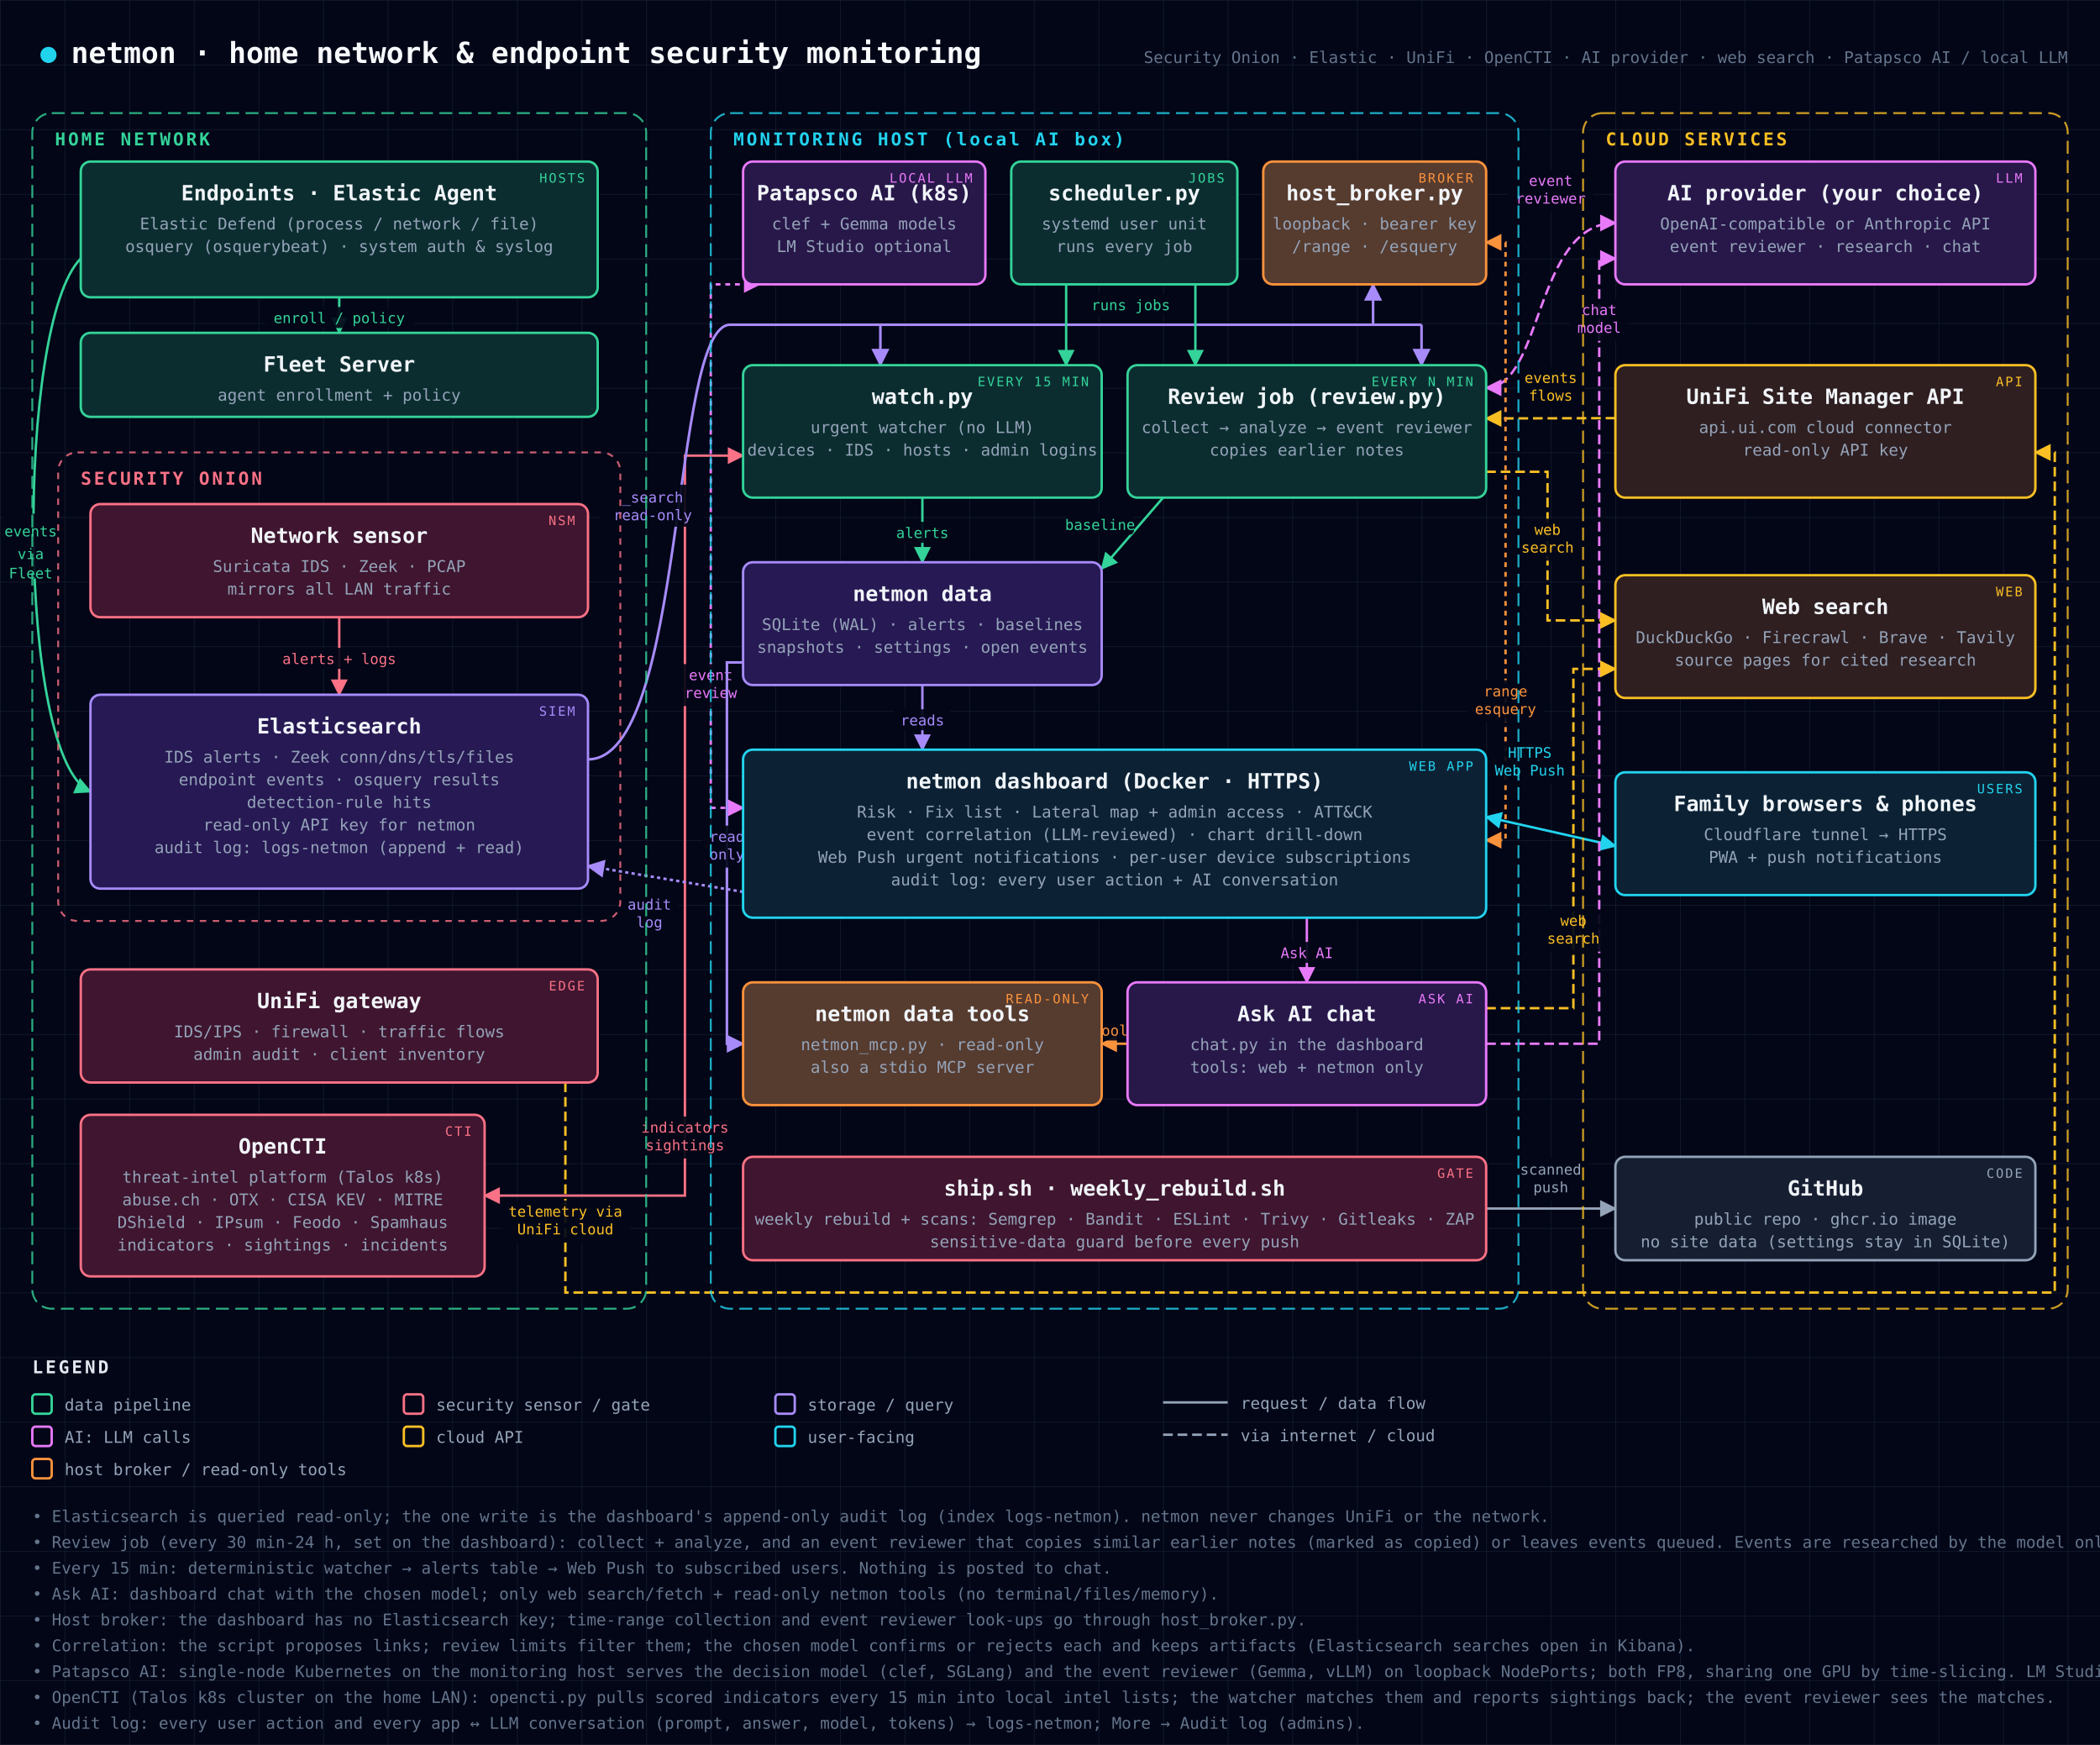
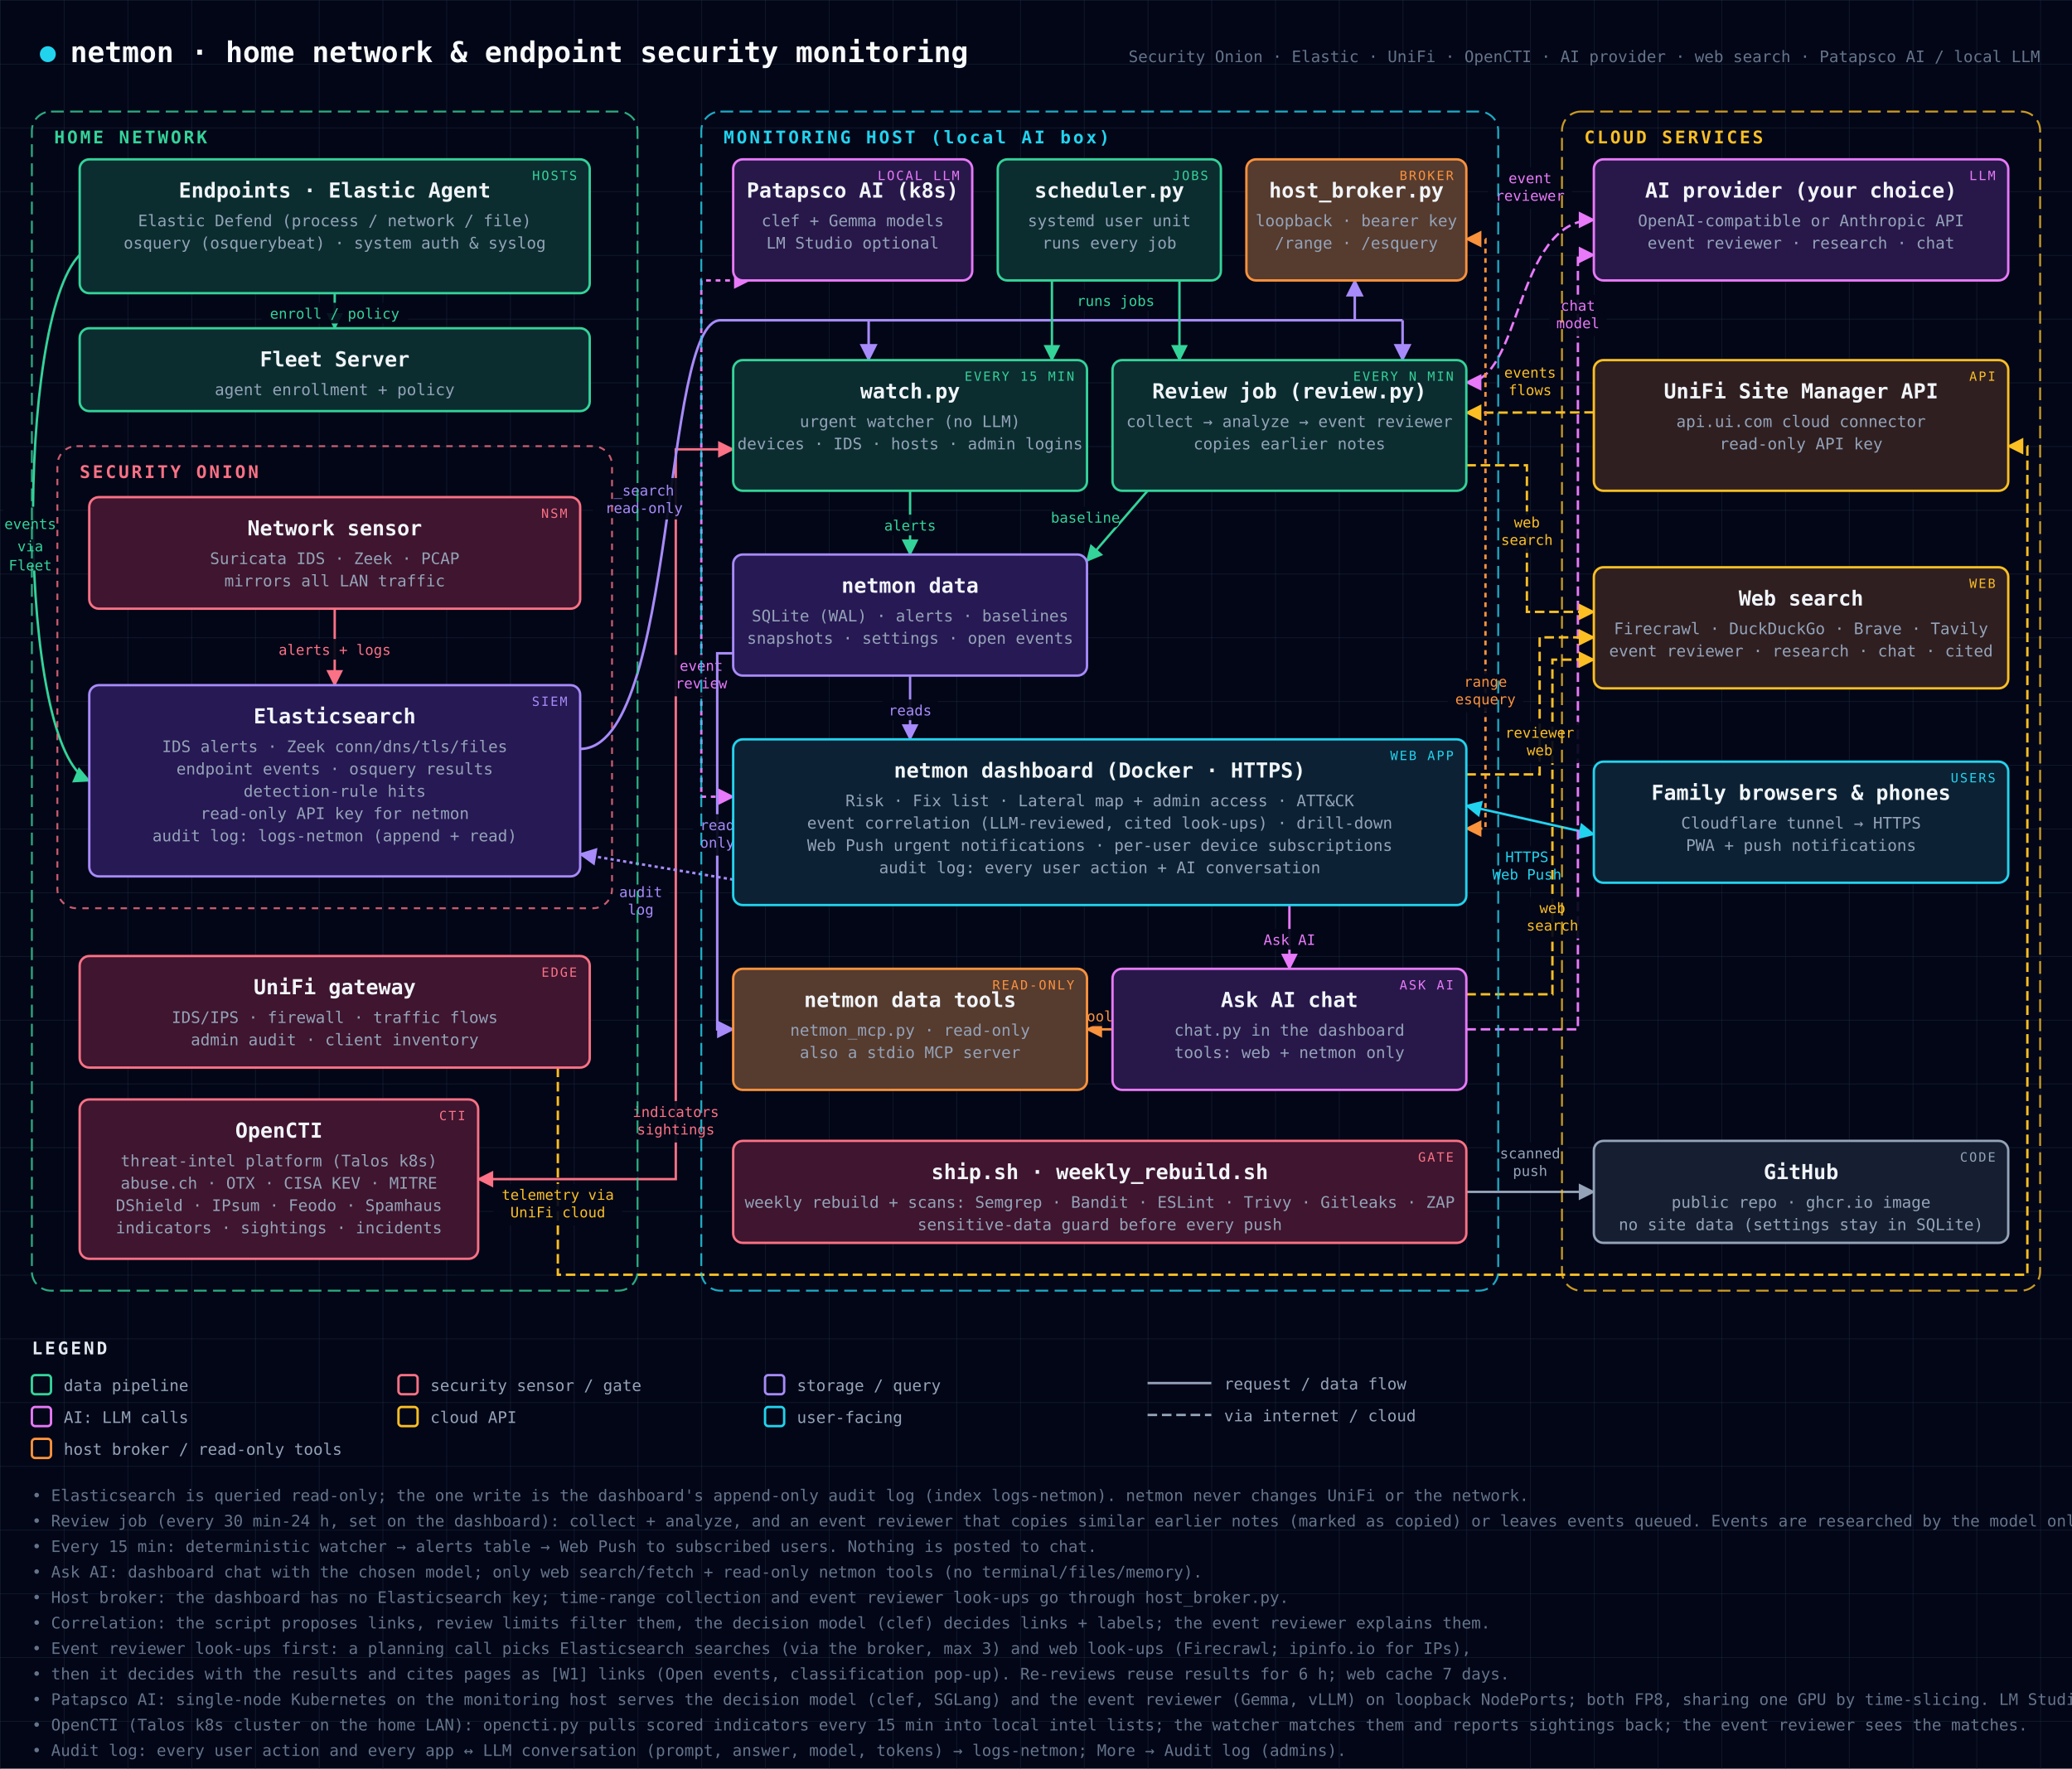
- <svg xmlns="http://www.w3.org/2000/svg" viewBox="0 0 1300 1080" width="1300" height="1080" font-family="JetBrains Mono, ui-monospace, SFMono-Regular, Menlo, Consolas, monospace">
+ <svg xmlns="http://www.w3.org/2000/svg" viewBox="0 0 1300 1110" width="1300" height="1110" font-family="JetBrains Mono, ui-monospace, SFMono-Regular, Menlo, Consolas, monospace">
  <defs>
    <pattern id="grid" width="40" height="40" patternUnits="userSpaceOnUse">
      <path d="M 40 0 L 0 0 0 40" fill="none" stroke="#1e293b" stroke-width="0.5" />
    </pattern>
    <marker id="ah-22d3ee" viewBox="0 0 10 10" refX="9" refY="5" markerWidth="7" markerHeight="7" orient="auto-start-reverse">
      <path d="M0,0 L10,5 L0,10 z" fill="#22d3ee" />
    </marker>
    <marker id="ah-34d399" viewBox="0 0 10 10" refX="9" refY="5" markerWidth="7" markerHeight="7" orient="auto-start-reverse">
      <path d="M0,0 L10,5 L0,10 z" fill="#34d399" />
    </marker>
    <marker id="ah-64748b" viewBox="0 0 10 10" refX="9" refY="5" markerWidth="7" markerHeight="7" orient="auto-start-reverse">
      <path d="M0,0 L10,5 L0,10 z" fill="#64748b" />
    </marker>
    <marker id="ah-94a3b8" viewBox="0 0 10 10" refX="9" refY="5" markerWidth="7" markerHeight="7" orient="auto-start-reverse">
      <path d="M0,0 L10,5 L0,10 z" fill="#94a3b8" />
    </marker>
    <marker id="ah-a78bfa" viewBox="0 0 10 10" refX="9" refY="5" markerWidth="7" markerHeight="7" orient="auto-start-reverse">
      <path d="M0,0 L10,5 L0,10 z" fill="#a78bfa" />
    </marker>
    <marker id="ah-e879f9" viewBox="0 0 10 10" refX="9" refY="5" markerWidth="7" markerHeight="7" orient="auto-start-reverse">
      <path d="M0,0 L10,5 L0,10 z" fill="#e879f9" />
    </marker>
    <marker id="ah-fb7185" viewBox="0 0 10 10" refX="9" refY="5" markerWidth="7" markerHeight="7" orient="auto-start-reverse">
      <path d="M0,0 L10,5 L0,10 z" fill="#fb7185" />
    </marker>
    <marker id="ah-fb923c" viewBox="0 0 10 10" refX="9" refY="5" markerWidth="7" markerHeight="7" orient="auto-start-reverse">
      <path d="M0,0 L10,5 L0,10 z" fill="#fb923c" />
    </marker>
    <marker id="ah-fbbf24" viewBox="0 0 10 10" refX="9" refY="5" markerWidth="7" markerHeight="7" orient="auto-start-reverse">
      <path d="M0,0 L10,5 L0,10 z" fill="#fbbf24" />
    </marker>
  </defs>
-   <rect width="1300" height="1080" fill="#020617" />
-   <rect width="1300" height="1080" fill="url(#grid)" />
+   <rect width="1300" height="1110" fill="#020617" />
+   <rect width="1300" height="1110" fill="url(#grid)" />
  <circle cx="30" cy="34" r="5" fill="#22d3ee" />
  <text x="44" y="39" fill="#f8fafc" font-size="18" font-weight="700">netmon · home network &amp; endpoint security monitoring</text>
  <text x="1280" y="39" text-anchor="end" fill="#64748b" font-size="10">Security Onion · Elastic · UniFi · OpenCTI · AI provider · web search · Patapsco AI / local LLM</text>
  <path d="M210.0,184 L210.0,206" fill="none" stroke="#34d399" stroke-width="1.5" marker-end="url(#ah-34d399)" />
  <rect x="164.0" y="190.0" width="92.0" height="13" rx="3" fill="#020617" opacity="0.92" />
  <text x="210.0" y="200.0" text-anchor="middle" fill="#34d399" font-size="9">enroll / policy</text>
  <path d="M50,160 C10,200 10,470 56,490" fill="none" stroke="#34d399" stroke-width="1.5" marker-end="url(#ah-34d399)" />
  <rect x="2" y="318" width="34" height="40" fill="#020617" opacity="0.9" />
  <text x="19" y="332" text-anchor="middle" fill="#34d399" font-size="9">events</text>
  <text x="19" y="346" text-anchor="middle" fill="#34d399" font-size="9">via</text>
  <text x="19" y="358" text-anchor="middle" fill="#34d399" font-size="9">Fleet</text>
  <path d="M210.0,382 L210.0,430" fill="none" stroke="#fb7185" stroke-width="1.5" marker-end="url(#ah-fb7185)" />
  <rect x="169.6" y="401.0" width="80.8" height="13" rx="3" fill="#020617" opacity="0.92" />
  <text x="210.0" y="411.0" text-anchor="middle" fill="#fb7185" font-size="9">alerts + logs</text>
  <path d="M300,740 L424,740 L424,282 L460,282" fill="none" stroke="#fb7185" stroke-width="1.5" marker-start="url(#ah-fb7185)" marker-end="url(#ah-fb7185)" />
  <rect x="392.0" y="691" width="64.0" height="26" rx="3" fill="#020617" opacity="0.92" />
  <text x="424" y="701" text-anchor="middle" fill="#fb7185" font-size="9">indicators</text>
  <text x="424" y="712" text-anchor="middle" fill="#fb7185" font-size="9">sightings</text>
  <path d="M364,470 C425,470 415,201 452,201 L880,201" fill="none" stroke="#a78bfa" stroke-width="1.6" />
  <path d="M545,201 L545,226" fill="none" stroke="#a78bfa" stroke-width="1.6" marker-end="url(#ah-a78bfa)" />
  <path d="M880,201 L880,226" fill="none" stroke="#a78bfa" stroke-width="1.6" marker-end="url(#ah-a78bfa)" />
  <rect x="372" y="300" width="64" height="26" rx="3" fill="#020617" opacity="0.92" />
  <text x="404" y="311" text-anchor="middle" fill="#a78bfa" font-size="9">_search</text>
  <text x="404" y="322" text-anchor="middle" fill="#a78bfa" font-size="9">read-only</text>
  <path d="M350,670 L350,800 L1272,800 L1272,280 L1260,280" fill="none" stroke="#fbbf24" stroke-width="1.5" stroke-dasharray="6,3" marker-end="url(#ah-fbbf24)" />
  <rect x="309.6" y="743" width="80.8" height="26" rx="3" fill="#020617" opacity="0.92" />
  <text x="350" y="753" text-anchor="middle" fill="#fbbf24" font-size="9">telemetry via</text>
  <text x="350" y="764" text-anchor="middle" fill="#fbbf24" font-size="9">UniFi cloud</text>
  <path d="M1000,258.8 L920,259" fill="none" stroke="#fbbf24" stroke-width="1.5" marker-end="url(#ah-fbbf24)" stroke-dasharray="6,3" />
  <rect x="939.2" y="227" width="41.6" height="26" rx="3" fill="#020617" opacity="0.92" />
  <text x="960" y="237" text-anchor="middle" fill="#fbbf24" font-size="9">events</text>
  <text x="960" y="248" text-anchor="middle" fill="#fbbf24" font-size="9">flows</text>
  <path d="M920,240 C955,240 950,138 1000,138" fill="none" stroke="#e879f9" stroke-width="1.5" stroke-dasharray="6,3" marker-start="url(#ah-e879f9)" marker-end="url(#ah-e879f9)" />
  <rect x="933.6" y="105" width="52.8" height="26" rx="3" fill="#020617" opacity="0.92" />
  <text x="960" y="115" text-anchor="middle" fill="#e879f9" font-size="9">event</text>
  <text x="960" y="126" text-anchor="middle" fill="#e879f9" font-size="9">reviewer</text>
  <path d="M660,176 L660,226" fill="none" stroke="#34d399" stroke-width="1.5" marker-end="url(#ah-34d399)" />
  <path d="M740,176 L740,226" fill="none" stroke="#34d399" stroke-width="1.5" marker-end="url(#ah-34d399)" />
  <rect x="671" y="182" width="58" height="13" rx="3" fill="#020617" />
  <text x="700" y="192" text-anchor="middle" fill="#34d399" font-size="9">runs jobs</text>
  <path d="M850,201 L850,176" fill="none" stroke="#a78bfa" stroke-width="1.6" marker-end="url(#ah-a78bfa)" />
  <path d="M920,150 L932,150 L932,520 L920,520" fill="none" stroke="#fb923c" stroke-width="1.5" stroke-dasharray="3,3" marker-start="url(#ah-fb923c)" marker-end="url(#ah-fb923c)" />
  <rect x="908.4" y="421" width="47.2" height="26" rx="3" fill="#020617" opacity="0.92" />
  <text x="932" y="431" text-anchor="middle" fill="#fb923c" font-size="9">range</text>
  <text x="932" y="442" text-anchor="middle" fill="#fb923c" font-size="9">esquery</text>
  <path d="M571.0,308 L571.0,348" fill="none" stroke="#34d399" stroke-width="1.5" marker-end="url(#ah-34d399)" />
  <rect x="550.2" y="323.0" width="41.6" height="13" rx="3" fill="#020617" opacity="0.92" />
  <text x="571.0" y="333.0" text-anchor="middle" fill="#34d399" font-size="9">alerts</text>
  <path d="M720,308 L682,352" fill="none" stroke="#34d399" stroke-width="1.5" marker-end="url(#ah-34d399)" />
  <rect x="660" y="318" width="42" height="13" rx="3" fill="#020617" />
  <text x="681" y="328" text-anchor="middle" fill="#34d399" font-size="9">baseline</text>
  <path d="M571.0,424 L571,464" fill="none" stroke="#a78bfa" stroke-width="1.5" marker-end="url(#ah-a78bfa)" />
  <rect x="553.0" y="439.0" width="36.0" height="13" rx="3" fill="#020617" opacity="0.92" />
  <text x="571.0" y="449.0" text-anchor="middle" fill="#a78bfa" font-size="9">reads</text>
  <path d="M920,505.6 L1000,523.6" fill="none" stroke="#22d3ee" stroke-width="1.5" marker-end="url(#ah-22d3ee)" marker-start="url(#ah-22d3ee)" />
-   <rect x="920.6" y="459" width="52.8" height="26" rx="3" fill="#020617" opacity="0.92" />
-   <text x="947" y="469" text-anchor="middle" fill="#22d3ee" font-size="9">HTTPS</text>
-   <text x="947" y="480" text-anchor="middle" fill="#22d3ee" font-size="9">Web Push</text>
+   <rect x="931.6" y="531" width="52.8" height="26" rx="3" fill="#020617" opacity="0.92" />
+   <text x="958" y="541" text-anchor="middle" fill="#22d3ee" font-size="9">HTTPS</text>
+   <text x="958" y="552" text-anchor="middle" fill="#22d3ee" font-size="9">Web Push</text>
  <path d="M920,748.0 L1000,748.0" fill="none" stroke="#94a3b8" stroke-width="1.5" marker-end="url(#ah-94a3b8)" />
  <rect x="936.4" y="717" width="47.2" height="26" rx="3" fill="#020617" opacity="0.92" />
  <text x="960" y="727" text-anchor="middle" fill="#94a3b8" font-size="9">scanned</text>
  <text x="960" y="738" text-anchor="middle" fill="#94a3b8" font-size="9">push</text>
  <path d="M470,176 L440,176 L440,500 L460,500" fill="none" stroke="#e879f9" stroke-width="1.5" stroke-dasharray="3,3" marker-start="url(#ah-e879f9)" marker-end="url(#ah-e879f9)" />
  <rect x="419.2" y="411" width="41.6" height="26" rx="3" fill="#020617" opacity="0.92" />
  <text x="440" y="421" text-anchor="middle" fill="#e879f9" font-size="9">event</text>
  <text x="440" y="432" text-anchor="middle" fill="#e879f9" font-size="9">review</text>
  <path d="M809,568 L809,608" fill="none" stroke="#e879f9" stroke-width="1.5" marker-end="url(#ah-e879f9)" />
  <rect x="788.2" y="583.0" width="41.6" height="13" rx="3" fill="#020617" opacity="0.92" />
  <text x="809.0" y="593.0" text-anchor="middle" fill="#e879f9" font-size="9">Ask AI</text>
  <path d="M698,646.0 L682,646.0" fill="none" stroke="#fb923c" stroke-width="1.5" marker-end="url(#ah-fb923c)" />
  <rect x="672.0" y="631.0" width="36.0" height="13" rx="3" fill="#020617" opacity="0.92" />
  <text x="690.0" y="641.0" text-anchor="middle" fill="#fb923c" font-size="9">tools</text>
  <path d="M460,410 L450,410 L450,646 L460,646" fill="none" stroke="#a78bfa" stroke-width="1.6" marker-end="url(#ah-a78bfa)" />
  <rect x="434.8" y="511" width="30.4" height="26" rx="3" fill="#020617" opacity="0.92" />
  <text x="450" y="521" text-anchor="middle" fill="#a78bfa" font-size="9">read</text>
  <text x="450" y="532" text-anchor="middle" fill="#a78bfa" font-size="9">only</text>
  <path d="M920,646 L990,646 L990,160 L1000,160" fill="none" stroke="#e879f9" stroke-width="1.5" stroke-dasharray="6,3" marker-end="url(#ah-e879f9)" />
  <rect x="972.0" y="185" width="36.0" height="26" rx="3" fill="#020617" opacity="0.92" />
  <text x="990" y="195" text-anchor="middle" fill="#e879f9" font-size="9">chat</text>
  <text x="990" y="206" text-anchor="middle" fill="#e879f9" font-size="9">model</text>
  <path d="M920,292 L958,292 L958,384 L1000,384" fill="none" stroke="#fbbf24" stroke-width="1.5" stroke-dasharray="6,3" marker-end="url(#ah-fbbf24)" />
  <rect x="937.2" y="321" width="41.6" height="26" rx="3" fill="#020617" opacity="0.92" />
  <text x="958" y="331" text-anchor="middle" fill="#fbbf24" font-size="9">web</text>
  <text x="958" y="342" text-anchor="middle" fill="#fbbf24" font-size="9">search</text>
  <path d="M920,624 L974,624 L974,414 L1000,414" fill="none" stroke="#fbbf24" stroke-width="1.5" stroke-dasharray="6,3" marker-end="url(#ah-fbbf24)" />
  <rect x="953.2" y="563" width="41.6" height="26" rx="3" fill="#020617" opacity="0.92" />
  <text x="974" y="573" text-anchor="middle" fill="#fbbf24" font-size="9">web</text>
  <text x="974" y="584" text-anchor="middle" fill="#fbbf24" font-size="9">search</text>
+   <path d="M920,486 L966,486 L966,400 L1000,400" fill="none" stroke="#fbbf24" stroke-width="1.5" stroke-dasharray="6,3" marker-end="url(#ah-fbbf24)" />
+   <rect x="939.6" y="453" width="52.8" height="26" rx="3" fill="#020617" opacity="0.92" />
+   <text x="966" y="463" text-anchor="middle" fill="#fbbf24" font-size="9">reviewer</text>
+   <text x="966" y="474" text-anchor="middle" fill="#fbbf24" font-size="9">web</text>
  <path d="M460,552 L364,536" fill="none" stroke="#a78bfa" stroke-width="1.6" stroke-dasharray="2,2" marker-end="url(#ah-a78bfa)" />
  <rect x="384.0" y="553" width="36.0" height="26" rx="3" fill="#020617" opacity="0.92" />
  <text x="402" y="563" text-anchor="middle" fill="#a78bfa" font-size="9">audit</text>
  <text x="402" y="574" text-anchor="middle" fill="#a78bfa" font-size="9">log</text>
  <rect x="20" y="70" width="380" height="740" rx="12" fill="none" stroke="#34d399" stroke-width="1.2" stroke-dasharray="8,4" opacity="0.8" />
  <text x="34" y="90" fill="#34d399" font-size="11" font-weight="700" letter-spacing="1.5">HOME NETWORK</text>
  <rect x="36" y="280" width="348" height="290" rx="12" fill="none" stroke="#fb7185" stroke-width="1.2" stroke-dasharray="4,4" opacity="0.8" />
  <text x="50" y="300" fill="#fb7185" font-size="11" font-weight="700" letter-spacing="1.5">SECURITY ONION</text>
  <rect x="440" y="70" width="500" height="740" rx="12" fill="none" stroke="#22d3ee" stroke-width="1.2" stroke-dasharray="8,4" opacity="0.8" />
  <text x="454" y="90" fill="#22d3ee" font-size="11" font-weight="700" letter-spacing="1.5">MONITORING HOST (local AI box)</text>
  <rect x="980" y="70" width="300" height="740" rx="12" fill="none" stroke="#fbbf24" stroke-width="1.2" stroke-dasharray="8,4" opacity="0.8" />
  <text x="994" y="90" fill="#fbbf24" font-size="11" font-weight="700" letter-spacing="1.5">CLOUD SERVICES</text>
  <rect x="50" y="100" width="320" height="84" rx="6" fill="#0f172a" />
  <rect x="50" y="100" width="320" height="84" rx="6" fill="rgba(6,78,59,0.4)" stroke="#34d399" stroke-width="1.5" />
  <text x="210.0" y="124" text-anchor="middle" fill="#f1f5f9" font-size="13" font-weight="700">Endpoints · Elastic Agent</text>
  <text x="210.0" y="142" text-anchor="middle" fill="#94a3b8" font-size="10">Elastic Defend (process / network / file)</text>
  <text x="210.0" y="156" text-anchor="middle" fill="#94a3b8" font-size="10">osquery (osquerybeat) · system auth &amp; syslog</text>
  <text x="362" y="113" text-anchor="end" fill="#34d399" font-size="8" letter-spacing="1">HOSTS</text>
  <rect x="50" y="206" width="320" height="52" rx="6" fill="#0f172a" />
  <rect x="50" y="206" width="320" height="52" rx="6" fill="rgba(6,78,59,0.4)" stroke="#34d399" stroke-width="1.5" />
  <text x="210.0" y="230" text-anchor="middle" fill="#f1f5f9" font-size="13" font-weight="700">Fleet Server</text>
  <text x="210.0" y="248" text-anchor="middle" fill="#94a3b8" font-size="10">agent enrollment + policy</text>
  <rect x="56" y="312" width="308" height="70" rx="6" fill="#0f172a" />
  <rect x="56" y="312" width="308" height="70" rx="6" fill="rgba(136,19,55,0.4)" stroke="#fb7185" stroke-width="1.5" />
  <text x="210.0" y="336" text-anchor="middle" fill="#f1f5f9" font-size="13" font-weight="700">Network sensor</text>
  <text x="210.0" y="354" text-anchor="middle" fill="#94a3b8" font-size="10">Suricata IDS · Zeek · PCAP</text>
  <text x="210.0" y="368" text-anchor="middle" fill="#94a3b8" font-size="10">mirrors all LAN traffic</text>
  <text x="356" y="325" text-anchor="end" fill="#fb7185" font-size="8" letter-spacing="1">NSM</text>
  <rect x="56" y="430" width="308" height="120" rx="6" fill="#0f172a" />
  <rect x="56" y="430" width="308" height="120" rx="6" fill="rgba(76,29,149,0.4)" stroke="#a78bfa" stroke-width="1.5" />
  <text x="210.0" y="454" text-anchor="middle" fill="#f1f5f9" font-size="13" font-weight="700">Elasticsearch</text>
  <text x="210.0" y="472" text-anchor="middle" fill="#94a3b8" font-size="10">IDS alerts · Zeek conn/dns/tls/files</text>
  <text x="210.0" y="486" text-anchor="middle" fill="#94a3b8" font-size="10">endpoint events · osquery results</text>
  <text x="210.0" y="500" text-anchor="middle" fill="#94a3b8" font-size="10">detection-rule hits</text>
  <text x="210.0" y="514" text-anchor="middle" fill="#94a3b8" font-size="10">read-only API key for netmon</text>
  <text x="210.0" y="528" text-anchor="middle" fill="#94a3b8" font-size="10">audit log: logs-netmon (append + read)</text>
  <text x="356" y="443" text-anchor="end" fill="#a78bfa" font-size="8" letter-spacing="1">SIEM</text>
  <rect x="50" y="600" width="320" height="70" rx="6" fill="#0f172a" />
  <rect x="50" y="600" width="320" height="70" rx="6" fill="rgba(136,19,55,0.4)" stroke="#fb7185" stroke-width="1.5" />
  <text x="210.0" y="624" text-anchor="middle" fill="#f1f5f9" font-size="13" font-weight="700">UniFi gateway</text>
  <text x="210.0" y="642" text-anchor="middle" fill="#94a3b8" font-size="10">IDS/IPS · firewall · traffic flows</text>
  <text x="210.0" y="656" text-anchor="middle" fill="#94a3b8" font-size="10">admin audit · client inventory</text>
  <text x="362" y="613" text-anchor="end" fill="#fb7185" font-size="8" letter-spacing="1">EDGE</text>
  <rect x="50" y="690" width="250" height="100" rx="6" fill="#0f172a" />
  <rect x="50" y="690" width="250" height="100" rx="6" fill="rgba(136,19,55,0.4)" stroke="#fb7185" stroke-width="1.5" />
  <text x="175.0" y="714" text-anchor="middle" fill="#f1f5f9" font-size="13" font-weight="700">OpenCTI</text>
  <text x="175.0" y="732" text-anchor="middle" fill="#94a3b8" font-size="10">threat-intel platform (Talos k8s)</text>
  <text x="175.0" y="746" text-anchor="middle" fill="#94a3b8" font-size="10">abuse.ch · OTX · CISA KEV · MITRE</text>
  <text x="175.0" y="760" text-anchor="middle" fill="#94a3b8" font-size="10">DShield · IPsum · Feodo · Spamhaus</text>
  <text x="175.0" y="774" text-anchor="middle" fill="#94a3b8" font-size="10">indicators · sightings · incidents</text>
  <text x="292" y="703" text-anchor="end" fill="#fb7185" font-size="8" letter-spacing="1">CTI</text>
  <rect x="460" y="100" width="150" height="76" rx="6" fill="#0f172a" />
  <rect x="460" y="100" width="150" height="76" rx="6" fill="rgba(88,28,135,0.35)" stroke="#e879f9" stroke-width="1.5" />
  <text x="535.0" y="124" text-anchor="middle" fill="#f1f5f9" font-size="13" font-weight="700">Patapsco AI (k8s)</text>
  <text x="535.0" y="142" text-anchor="middle" fill="#94a3b8" font-size="10">clef + Gemma models</text>
  <text x="535.0" y="156" text-anchor="middle" fill="#94a3b8" font-size="10">LM Studio optional</text>
  <text x="602" y="113" text-anchor="end" fill="#e879f9" font-size="8" letter-spacing="1">LOCAL LLM</text>
  <rect x="626" y="100" width="140" height="76" rx="6" fill="#0f172a" />
  <rect x="626" y="100" width="140" height="76" rx="6" fill="rgba(6,78,59,0.4)" stroke="#34d399" stroke-width="1.5" />
  <text x="696.0" y="124" text-anchor="middle" fill="#f1f5f9" font-size="13" font-weight="700">scheduler.py</text>
  <text x="696.0" y="142" text-anchor="middle" fill="#94a3b8" font-size="10">systemd user unit</text>
  <text x="696.0" y="156" text-anchor="middle" fill="#94a3b8" font-size="10">runs every job</text>
  <text x="758" y="113" text-anchor="end" fill="#34d399" font-size="8" letter-spacing="1">JOBS</text>
  <rect x="782" y="100" width="138" height="76" rx="6" fill="#0f172a" />
  <rect x="782" y="100" width="138" height="76" rx="6" fill="rgba(251,146,60,0.3)" stroke="#fb923c" stroke-width="1.5" />
  <text x="851.0" y="124" text-anchor="middle" fill="#f1f5f9" font-size="13" font-weight="700">host_broker.py</text>
  <text x="851.0" y="142" text-anchor="middle" fill="#94a3b8" font-size="10">loopback · bearer key</text>
  <text x="851.0" y="156" text-anchor="middle" fill="#94a3b8" font-size="10">/range · /esquery</text>
  <text x="912" y="113" text-anchor="end" fill="#fb923c" font-size="8" letter-spacing="1">BROKER</text>
  <rect x="460" y="226" width="222" height="82" rx="6" fill="#0f172a" />
  <rect x="460" y="226" width="222" height="82" rx="6" fill="rgba(6,78,59,0.4)" stroke="#34d399" stroke-width="1.5" />
  <text x="571.0" y="250" text-anchor="middle" fill="#f1f5f9" font-size="13" font-weight="700">watch.py</text>
  <text x="571.0" y="268" text-anchor="middle" fill="#94a3b8" font-size="10">urgent watcher (no LLM)</text>
  <text x="571.0" y="282" text-anchor="middle" fill="#94a3b8" font-size="10">devices · IDS · hosts · admin logins</text>
  <text x="674" y="239" text-anchor="end" fill="#34d399" font-size="8" letter-spacing="1">EVERY 15 MIN</text>
  <rect x="698" y="226" width="222" height="82" rx="6" fill="#0f172a" />
  <rect x="698" y="226" width="222" height="82" rx="6" fill="rgba(6,78,59,0.4)" stroke="#34d399" stroke-width="1.5" />
  <text x="809.0" y="250" text-anchor="middle" fill="#f1f5f9" font-size="13" font-weight="700">Review job (review.py)</text>
  <text x="809.0" y="268" text-anchor="middle" fill="#94a3b8" font-size="10">collect → analyze → event reviewer</text>
  <text x="809.0" y="282" text-anchor="middle" fill="#94a3b8" font-size="10">copies earlier notes</text>
  <text x="912" y="239" text-anchor="end" fill="#34d399" font-size="8" letter-spacing="1">EVERY N MIN</text>
  <rect x="460" y="348" width="222" height="76" rx="6" fill="#0f172a" />
  <rect x="460" y="348" width="222" height="76" rx="6" fill="rgba(76,29,149,0.4)" stroke="#a78bfa" stroke-width="1.5" />
  <text x="571.0" y="372" text-anchor="middle" fill="#f1f5f9" font-size="13" font-weight="700">netmon data</text>
  <text x="571.0" y="390" text-anchor="middle" fill="#94a3b8" font-size="10">SQLite (WAL) · alerts · baselines</text>
  <text x="571.0" y="404" text-anchor="middle" fill="#94a3b8" font-size="10">snapshots · settings · open events</text>
  <rect x="460" y="464" width="460" height="104" rx="6" fill="#0f172a" />
  <rect x="460" y="464" width="460" height="104" rx="6" fill="rgba(8,51,68,0.4)" stroke="#22d3ee" stroke-width="1.5" />
  <text x="690.0" y="488" text-anchor="middle" fill="#f1f5f9" font-size="13" font-weight="700">netmon dashboard  (Docker · HTTPS)</text>
  <text x="690.0" y="506" text-anchor="middle" fill="#94a3b8" font-size="10">Risk · Fix list · Lateral map + admin access · ATT&amp;CK</text>
-   <text x="690.0" y="520" text-anchor="middle" fill="#94a3b8" font-size="10">event correlation (LLM-reviewed) · chart drill-down</text>
+   <text x="690.0" y="520" text-anchor="middle" fill="#94a3b8" font-size="10">event correlation (LLM-reviewed, cited look-ups) · drill-down</text>
  <text x="690.0" y="534" text-anchor="middle" fill="#94a3b8" font-size="10">Web Push urgent notifications · per-user device subscriptions</text>
  <text x="690.0" y="548" text-anchor="middle" fill="#94a3b8" font-size="10">audit log: every user action + AI conversation</text>
  <text x="912" y="477" text-anchor="end" fill="#22d3ee" font-size="8" letter-spacing="1">WEB APP</text>
  <rect x="460" y="608" width="222" height="76" rx="6" fill="#0f172a" />
  <rect x="460" y="608" width="222" height="76" rx="6" fill="rgba(251,146,60,0.3)" stroke="#fb923c" stroke-width="1.5" />
  <text x="571.0" y="632" text-anchor="middle" fill="#f1f5f9" font-size="13" font-weight="700">netmon data tools</text>
  <text x="571.0" y="650" text-anchor="middle" fill="#94a3b8" font-size="10">netmon_mcp.py · read-only</text>
  <text x="571.0" y="664" text-anchor="middle" fill="#94a3b8" font-size="10">also a stdio MCP server</text>
  <text x="674" y="621" text-anchor="end" fill="#fb923c" font-size="8" letter-spacing="1">READ-ONLY</text>
  <rect x="698" y="608" width="222" height="76" rx="6" fill="#0f172a" />
  <rect x="698" y="608" width="222" height="76" rx="6" fill="rgba(88,28,135,0.35)" stroke="#e879f9" stroke-width="1.5" />
  <text x="809.0" y="632" text-anchor="middle" fill="#f1f5f9" font-size="13" font-weight="700">Ask AI chat</text>
  <text x="809.0" y="650" text-anchor="middle" fill="#94a3b8" font-size="10">chat.py in the dashboard</text>
  <text x="809.0" y="664" text-anchor="middle" fill="#94a3b8" font-size="10">tools: web + netmon only</text>
  <text x="912" y="621" text-anchor="end" fill="#e879f9" font-size="8" letter-spacing="1">ASK AI</text>
  <rect x="460" y="716" width="460" height="64" rx="6" fill="#0f172a" />
  <rect x="460" y="716" width="460" height="64" rx="6" fill="rgba(136,19,55,0.4)" stroke="#fb7185" stroke-width="1.5" />
  <text x="690.0" y="740" text-anchor="middle" fill="#f1f5f9" font-size="13" font-weight="700">ship.sh · weekly_rebuild.sh</text>
  <text x="690.0" y="758" text-anchor="middle" fill="#94a3b8" font-size="10">weekly rebuild + scans: Semgrep · Bandit · ESLint · Trivy · Gitleaks · ZAP</text>
  <text x="690.0" y="772" text-anchor="middle" fill="#94a3b8" font-size="10">sensitive-data guard before every push</text>
  <text x="912" y="729" text-anchor="end" fill="#fb7185" font-size="8" letter-spacing="1">GATE</text>
  <rect x="1000" y="100" width="260" height="76" rx="6" fill="#0f172a" />
  <rect x="1000" y="100" width="260" height="76" rx="6" fill="rgba(88,28,135,0.35)" stroke="#e879f9" stroke-width="1.5" />
  <text x="1130.0" y="124" text-anchor="middle" fill="#f1f5f9" font-size="13" font-weight="700">AI provider (your choice)</text>
  <text x="1130.0" y="142" text-anchor="middle" fill="#94a3b8" font-size="10">OpenAI-compatible or Anthropic API</text>
  <text x="1130.0" y="156" text-anchor="middle" fill="#94a3b8" font-size="10">event reviewer · research · chat</text>
  <text x="1252" y="113" text-anchor="end" fill="#e879f9" font-size="8" letter-spacing="1">LLM</text>
  <rect x="1000" y="226" width="260" height="82" rx="6" fill="#0f172a" />
  <rect x="1000" y="226" width="260" height="82" rx="6" fill="rgba(120,53,15,0.3)" stroke="#fbbf24" stroke-width="1.5" />
  <text x="1130.0" y="250" text-anchor="middle" fill="#f1f5f9" font-size="13" font-weight="700">UniFi Site Manager API</text>
  <text x="1130.0" y="268" text-anchor="middle" fill="#94a3b8" font-size="10">api.ui.com cloud connector</text>
  <text x="1130.0" y="282" text-anchor="middle" fill="#94a3b8" font-size="10">read-only API key</text>
  <text x="1252" y="239" text-anchor="end" fill="#fbbf24" font-size="8" letter-spacing="1">API</text>
  <rect x="1000" y="356" width="260" height="76" rx="6" fill="#0f172a" />
  <rect x="1000" y="356" width="260" height="76" rx="6" fill="rgba(120,53,15,0.3)" stroke="#fbbf24" stroke-width="1.5" />
  <text x="1130.0" y="380" text-anchor="middle" fill="#f1f5f9" font-size="13" font-weight="700">Web search</text>
-   <text x="1130.0" y="398" text-anchor="middle" fill="#94a3b8" font-size="10">DuckDuckGo · Firecrawl · Brave · Tavily</text>
-   <text x="1130.0" y="412" text-anchor="middle" fill="#94a3b8" font-size="10">source pages for cited research</text>
+   <text x="1130.0" y="398" text-anchor="middle" fill="#94a3b8" font-size="10">Firecrawl · DuckDuckGo · Brave · Tavily</text>
+   <text x="1130.0" y="412" text-anchor="middle" fill="#94a3b8" font-size="10">event reviewer · research · chat · cited</text>
  <text x="1252" y="369" text-anchor="end" fill="#fbbf24" font-size="8" letter-spacing="1">WEB</text>
  <rect x="1000" y="478" width="260" height="76" rx="6" fill="#0f172a" />
  <rect x="1000" y="478" width="260" height="76" rx="6" fill="rgba(8,51,68,0.4)" stroke="#22d3ee" stroke-width="1.5" />
  <text x="1130.0" y="502" text-anchor="middle" fill="#f1f5f9" font-size="13" font-weight="700">Family browsers &amp; phones</text>
  <text x="1130.0" y="520" text-anchor="middle" fill="#94a3b8" font-size="10">Cloudflare tunnel → HTTPS</text>
  <text x="1130.0" y="534" text-anchor="middle" fill="#94a3b8" font-size="10">PWA + push notifications</text>
  <text x="1252" y="491" text-anchor="end" fill="#22d3ee" font-size="8" letter-spacing="1">USERS</text>
  <rect x="1000" y="716" width="260" height="64" rx="6" fill="#0f172a" />
  <rect x="1000" y="716" width="260" height="64" rx="6" fill="rgba(30,41,59,0.5)" stroke="#94a3b8" stroke-width="1.5" />
  <text x="1130.0" y="740" text-anchor="middle" fill="#f1f5f9" font-size="13" font-weight="700">GitHub</text>
  <text x="1130.0" y="758" text-anchor="middle" fill="#94a3b8" font-size="10">public repo · ghcr.io image</text>
  <text x="1130.0" y="772" text-anchor="middle" fill="#94a3b8" font-size="10">no site data (settings stay in SQLite)</text>
  <text x="1252" y="729" text-anchor="end" fill="#94a3b8" font-size="8" letter-spacing="1">CODE</text>
  <text x="20" y="850" fill="#e2e8f0" font-size="11" font-weight="700" letter-spacing="1.5">LEGEND</text>
  <rect x="20" y="863" width="12" height="12" rx="2" fill="none" stroke="#34d399" stroke-width="1.5" />
  <text x="40" y="873" fill="#94a3b8" font-size="10">data pipeline</text>
  <rect x="250" y="863" width="12" height="12" rx="2" fill="none" stroke="#fb7185" stroke-width="1.5" />
  <text x="270" y="873" fill="#94a3b8" font-size="10">security sensor / gate</text>
  <rect x="480" y="863" width="12" height="12" rx="2" fill="none" stroke="#a78bfa" stroke-width="1.5" />
  <text x="500" y="873" fill="#94a3b8" font-size="10">storage / query</text>
  <rect x="20" y="883" width="12" height="12" rx="2" fill="none" stroke="#e879f9" stroke-width="1.5" />
  <text x="40" y="893" fill="#94a3b8" font-size="10">AI: LLM calls</text>
  <rect x="250" y="883" width="12" height="12" rx="2" fill="none" stroke="#fbbf24" stroke-width="1.5" />
  <text x="270" y="893" fill="#94a3b8" font-size="10">cloud API</text>
  <rect x="480" y="883" width="12" height="12" rx="2" fill="none" stroke="#22d3ee" stroke-width="1.5" />
  <text x="500" y="893" fill="#94a3b8" font-size="10">user-facing</text>
  <rect x="20" y="903" width="12" height="12" rx="2" fill="none" stroke="#fb923c" stroke-width="1.5" />
  <text x="40" y="913" fill="#94a3b8" font-size="10">host broker / read-only tools</text>
  <line x1="720" y1="868" x2="760" y2="868" stroke="#94a3b8" stroke-width="1.5" />
  <text x="768" y="872" fill="#94a3b8" font-size="10">request / data flow</text>
  <line x1="720" y1="888" x2="760" y2="888" stroke="#94a3b8" stroke-width="1.5" stroke-dasharray="6,3" />
  <text x="768" y="892" fill="#94a3b8" font-size="10">via internet / cloud</text>
  <text x="20" y="942" fill="#64748b" font-size="10">• Elasticsearch is queried read-only; the one write is the dashboard's append-only audit log (index logs-netmon). netmon never changes UniFi or the network.</text>
  <text x="20" y="958" fill="#64748b" font-size="10">• Review job (every 30 min-24 h, set on the dashboard): collect + analyze, and an event reviewer that copies similar earlier notes (marked as copied) or leaves events queued. Events are researched by the model only when a person clicks Send to research.</text>
  <text x="20" y="974" fill="#64748b" font-size="10">• Every 15 min: deterministic watcher → alerts table → Web Push to subscribed users. Nothing is posted to chat.</text>
  <text x="20" y="990" fill="#64748b" font-size="10">• Ask AI: dashboard chat with the chosen model; only web search/fetch + read-only netmon tools (no terminal/files/memory).</text>
  <text x="20" y="1006" fill="#64748b" font-size="10">• Host broker: the dashboard has no Elasticsearch key; time-range collection and event reviewer look-ups go through host_broker.py.</text>
-   <text x="20" y="1022" fill="#64748b" font-size="10">• Correlation: the script proposes links; review limits filter them; the chosen model confirms or rejects each and keeps artifacts (Elasticsearch searches open in Kibana).</text>
-   <text x="20" y="1038" fill="#64748b" font-size="10">• Patapsco AI: single-node Kubernetes on the monitoring host serves the decision model (clef, SGLang) and the event reviewer (Gemma, vLLM) on loopback NodePorts; both FP8, sharing one GPU by time-slicing. LM Studio / llama.cpp remains a selectable backend.</text>
-   <text x="20" y="1054" fill="#64748b" font-size="10">• OpenCTI (Talos k8s cluster on the home LAN): opencti.py pulls scored indicators every 15 min into local intel lists; the watcher matches them and reports sightings back; the event reviewer sees the matches.</text>
-   <text x="20" y="1070" fill="#64748b" font-size="10">• Audit log: every user action and every app ↔ LLM conversation (prompt, answer, model, tokens) → logs-netmon; More → Audit log (admins).</text>
+   <text x="20" y="1022" fill="#64748b" font-size="10">• Correlation: the script proposes links, review limits filter them, the decision model (clef) decides links + labels; the event reviewer explains them.</text>
+   <text x="20" y="1038" fill="#64748b" font-size="10">• Event reviewer look-ups first: a planning call picks Elasticsearch searches (via the broker, max 3) and web look-ups (Firecrawl; ipinfo.io for IPs),</text>
+   <text x="20" y="1054" fill="#64748b" font-size="10">•    then it decides with the results and cites pages as [W1] links (Open events, classification pop-up). Re-reviews reuse results for 6 h; web cache 7 days.</text>
+   <text x="20" y="1070" fill="#64748b" font-size="10">• Patapsco AI: single-node Kubernetes on the monitoring host serves the decision model (clef, SGLang) and the event reviewer (Gemma, vLLM) on loopback NodePorts; both FP8, sharing one GPU by time-slicing. LM Studio / llama.cpp remains a selectable backend.</text>
+   <text x="20" y="1086" fill="#64748b" font-size="10">• OpenCTI (Talos k8s cluster on the home LAN): opencti.py pulls scored indicators every 15 min into local intel lists; the watcher matches them and reports sightings back; the event reviewer sees the matches.</text>
+   <text x="20" y="1102" fill="#64748b" font-size="10">• Audit log: every user action and every app ↔ LLM conversation (prompt, answer, model, tokens) → logs-netmon; More → Audit log (admins).</text>
</svg>
